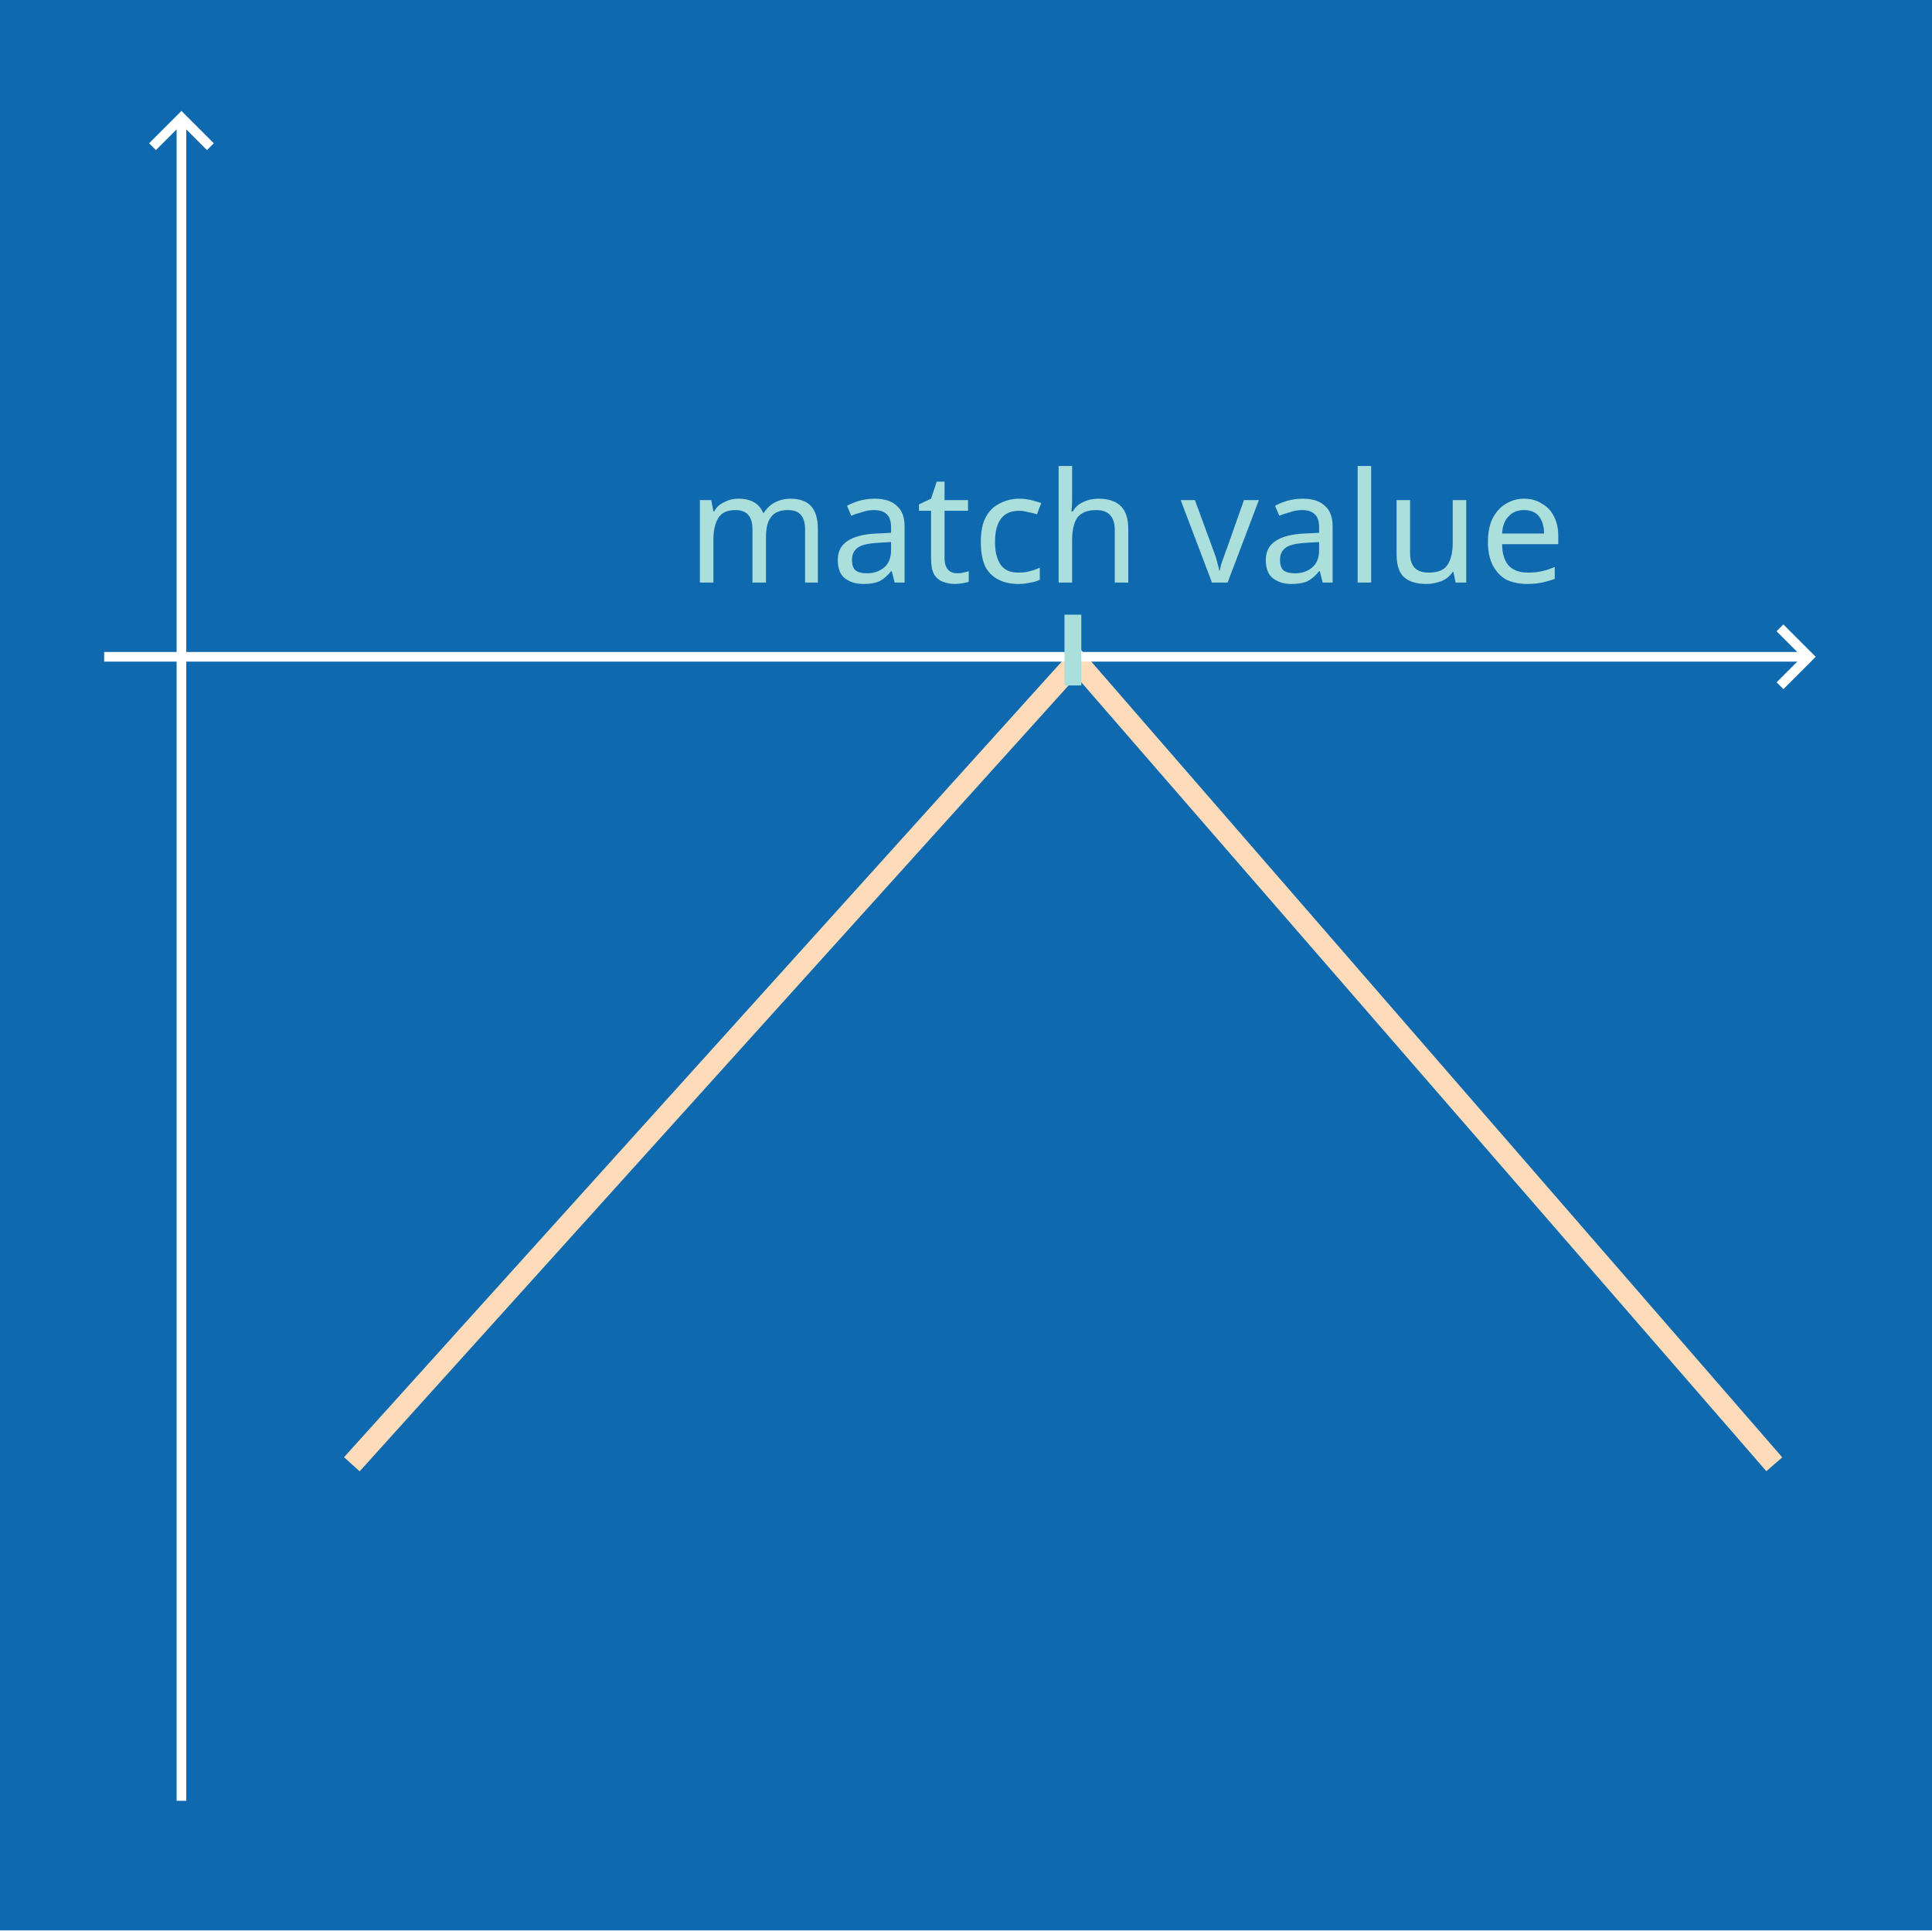
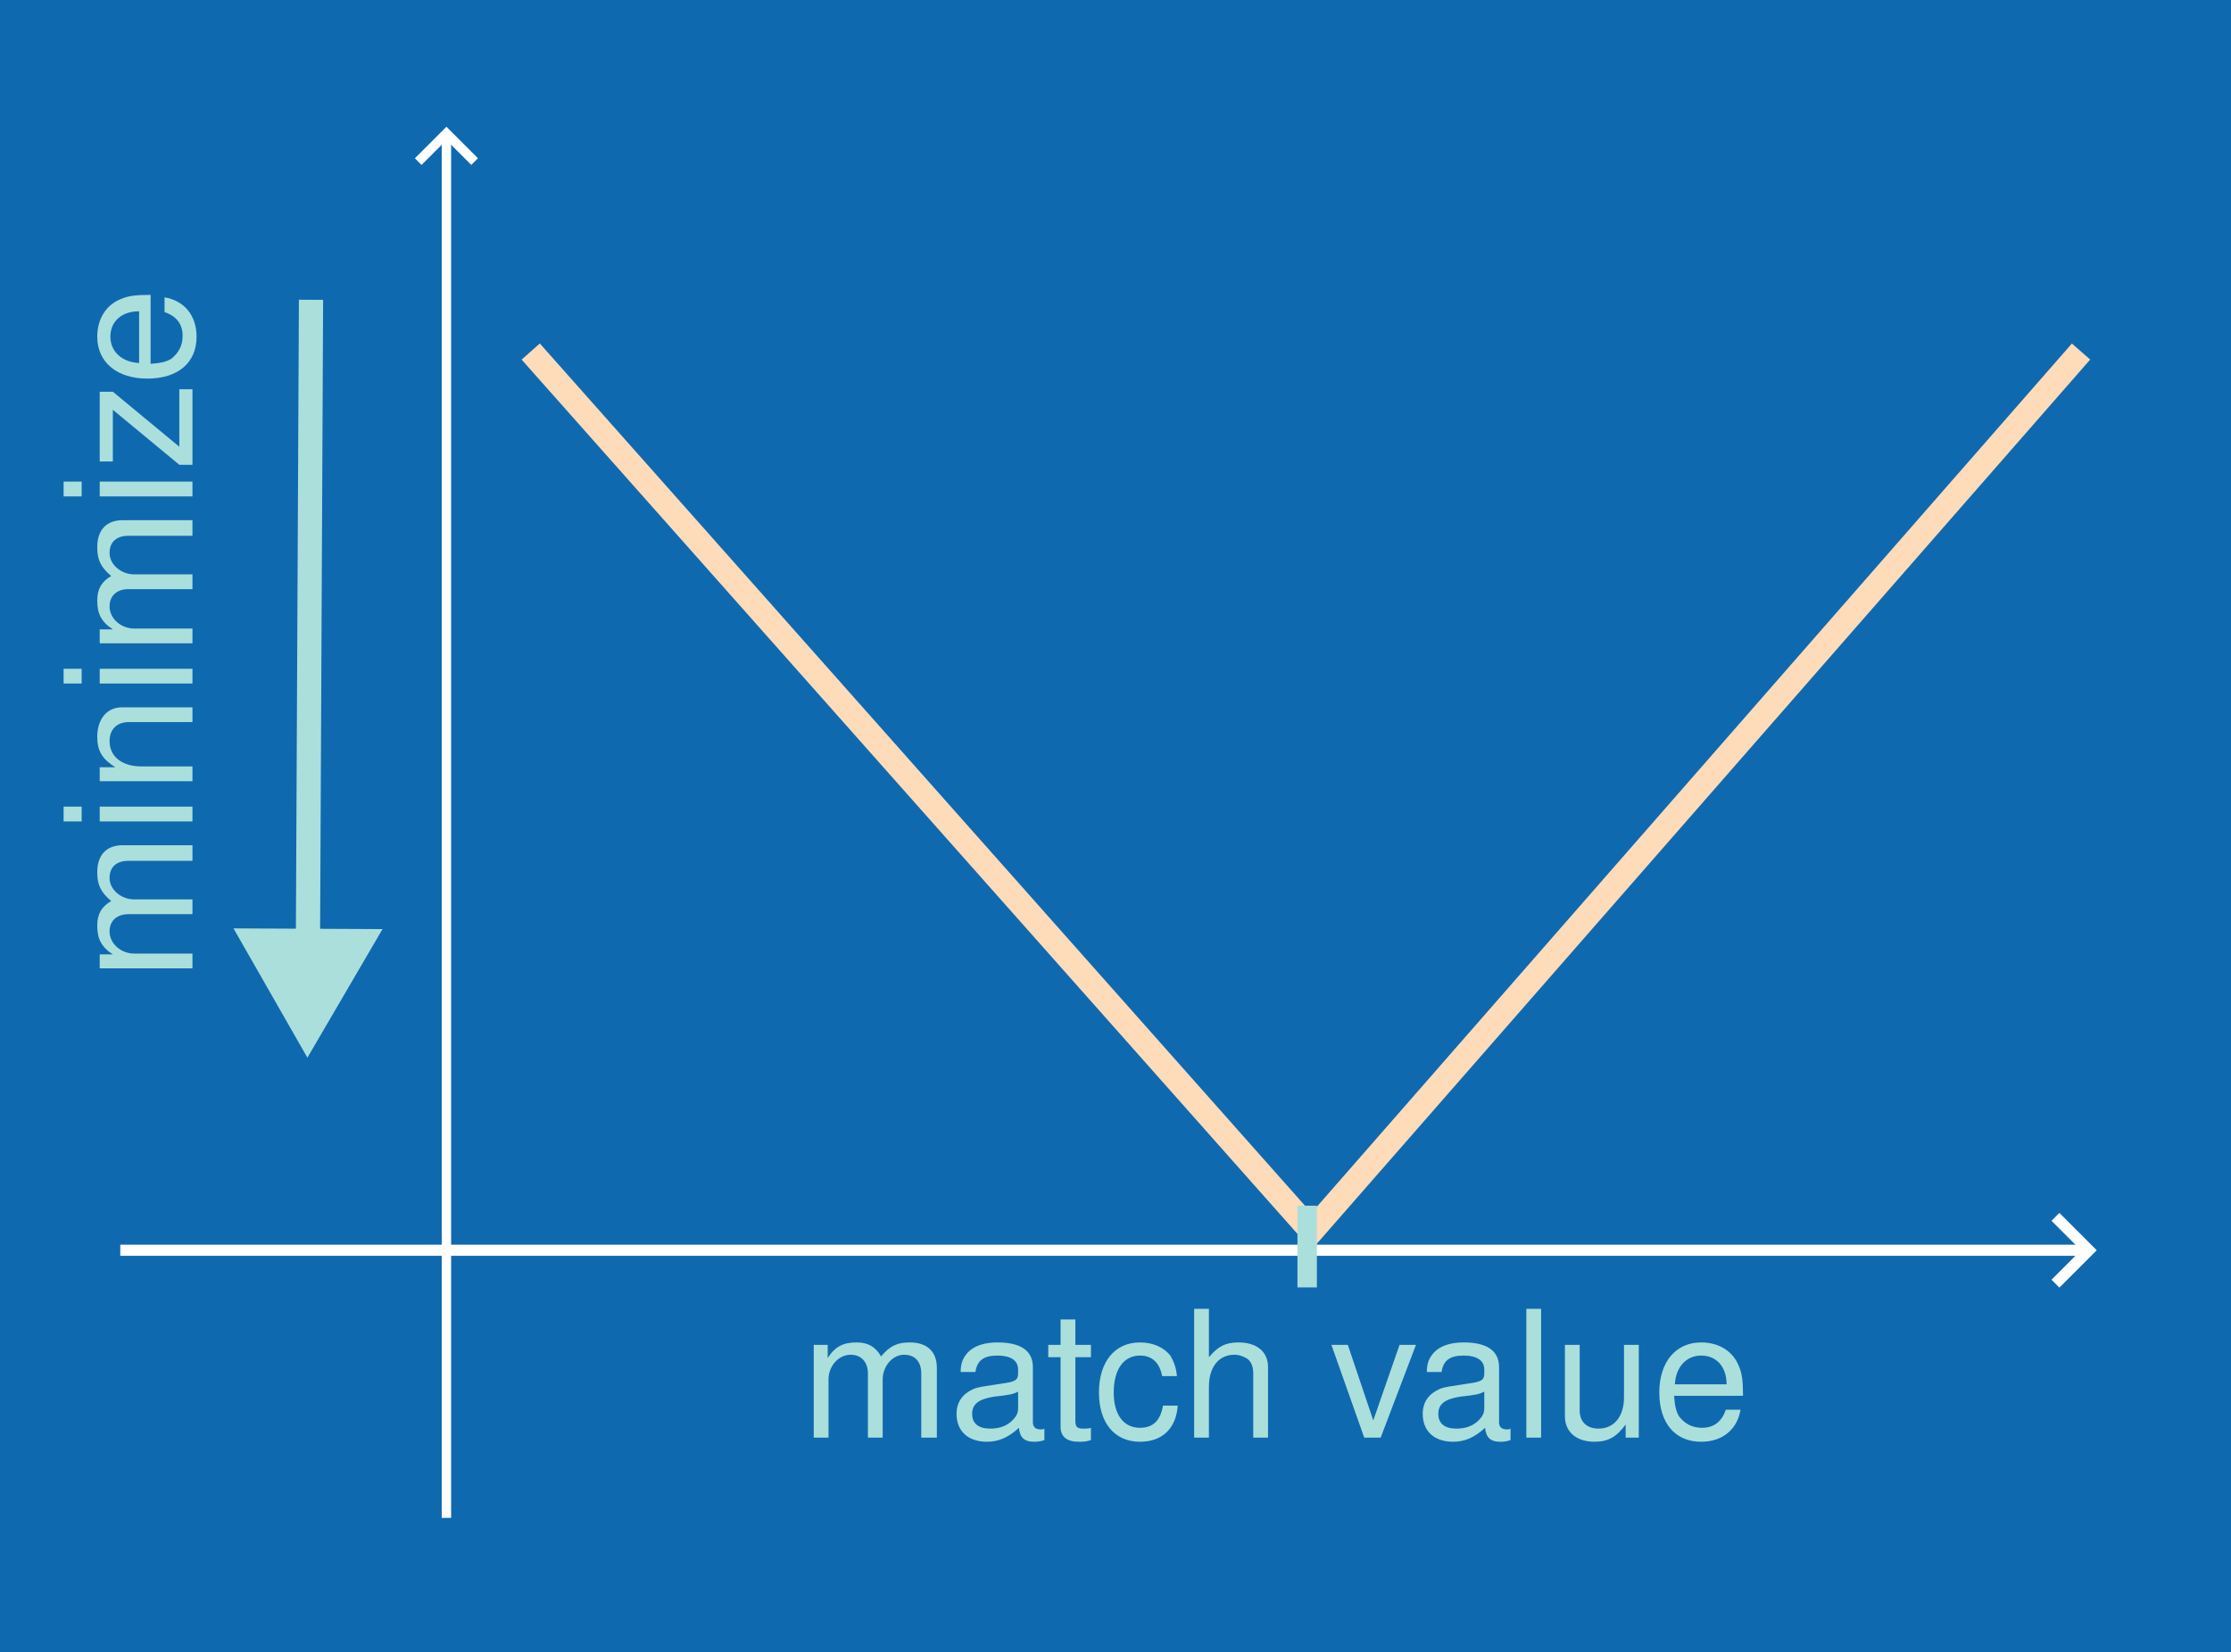
- <svg xmlns="http://www.w3.org/2000/svg" width="84.949mm" height="84.885mm" version="1.1" viewBox="0 0 42.474 42.442" id="svg6" xml:space="preserve">
+ <svg xmlns="http://www.w3.org/2000/svg" width="84.949mm" height="62.885mm" version="1.1" viewBox="0 0 42.474 31.442" id="svg6" xml:space="preserve">
  <defs id="defs1">
+     <marker style="overflow:visible" id="Triangle" refX="0" refY="0" orient="auto-start-reverse" markerWidth="1" markerHeight="1" viewBox="0 0 1 1" preserveAspectRatio="xMidYMid">
+       <path transform="scale(0.5)" style="fill:context-stroke;fill-rule:evenodd;stroke:context-stroke;stroke-width:1pt" d="M 5.77,0 -2.88,5 V -5 Z" id="path135" />
+     </marker>
    <marker id="ArrowWide" overflow="visible" markerHeight="1" markerWidth="1" orient="auto-start-reverse" preserveAspectRatio="xMidYMid" viewBox="0 0 1 1">
      <path transform="rotate(180,0.125,0)" d="M 3,-3 0,0 3,3" fill="none" stroke="context-stroke" id="path1" />
    </marker>
    <marker id="Stop" overflow="visible" markerHeight="1" markerWidth="1" orient="auto" preserveAspectRatio="xMidYMid" viewBox="0 0 1 1">
      <path d="M 0,4 V -4" fill="none" stroke="context-stroke" id="path2-5" />
    </marker>
    <marker id="marker50" overflow="visible" markerHeight="1" markerWidth="1" orient="auto" preserveAspectRatio="xMidYMid" viewBox="0 0 1 1">
      <path d="M 0,4 V -4" fill="none" stroke="context-stroke" id="path1-9" />
    </marker>
  </defs>
  <path d="M 0,0 H 42.474 V 42.442 H 0 Z" fill="#0f69af" id="path2" />
-   <path d="M 7.735,32.195 23.669,14.529 39.007,32.195" stroke="#ffdcb9" stroke-width=".37" id="path20" style="fill:none;stroke-width:0.463;stroke-dasharray:none" />
-   <path d="M 3.989,39.594 V 2.642" marker-end="url(#ArrowWide)" stroke="#ffffff" stroke-width="0.212" id="path3" style="fill:none" />
-   <path d="M 2.29,14.441 H 39.715" marker-end="url(#ArrowWide)" stroke="#ffffff" stroke-width="0.212" id="path4" style="fill:none" />
-   <text x="15.104" y="12.81" fill="#abdfdb" font-size="3.376px" stroke="#ffffff" stroke-width="0.081" xml:space="preserve" id="text5">
-     <tspan x="15.104" y="12.81" fill="#abdfdb" font-family="Arial" font-size="3.376px" stroke="none" stroke-width="0.081" id="tspan5" style="font-style:normal;font-variant:normal;font-weight:normal;font-stretch:normal;font-family:'CMU Classical Serif';-inkscape-font-specification:'CMU Classical Serif'">match value</tspan>
+   <path d="M 10.104,6.692 24.968,23.44 39.619,6.692" stroke="#ffdcb9" stroke-width=".37" id="path20" style="fill:none;stroke-width:0.463;stroke-dasharray:none" />
+   <path d="M 8.499,28.894 V 2.584" marker-end="url(#ArrowWide)" stroke="#ffffff" stroke-width="0.179" id="path3" style="fill:none" />
+   <path d="M 2.29,23.8 H 39.715" marker-end="url(#ArrowWide)" stroke="#ffffff" stroke-width="0.212" id="path4" style="fill:none" />
+   <text x="15.257" y="27.366" fill="#abdfdb" font-size="3.376px" stroke="#ffffff" stroke-width="0.081" xml:space="preserve" id="text5">
+     <tspan x="15.257" y="27.366" fill="#abdfdb" font-family="Arial" font-size="3.376px" stroke="none" stroke-width="0.081" id="tspan5" style="font-style:normal;font-variant:normal;font-weight:normal;font-stretch:normal;font-family:Helvetica;-inkscape-font-specification:Helvetica">match value</tspan>
  </text>
-   <path d="m 23.587,13.515 v 1.556" stroke-width="0.37" id="path13" style="fill:none;fill-opacity:1;stroke:#abdfdb;stroke-opacity:1" />
-   <path d="m 23.758,11.564 h -13.112" stroke-dasharray="0.212, 0.423" stroke-width="0.212" id="path23" style="fill:none;stroke:none" />
+   <text x="-18.669" y="3.664" fill="#abdfdb" font-size="3.376px" stroke="#ffffff" stroke-width="0.081" xml:space="preserve" id="text5-3" transform="rotate(-90)">
+     <tspan x="-18.669" y="3.664" fill="#abdfdb" font-family="Arial" font-size="3.376px" stroke="none" stroke-width="0.081" id="tspan5-8" style="font-style:normal;font-variant:normal;font-weight:normal;font-stretch:normal;font-family:Helvetica;-inkscape-font-specification:Helvetica">minimize</tspan>
+   </text>
+   <path d="m 24.886,22.951 v 1.556" stroke-width="0.37" id="path13" style="fill:none;fill-opacity:1;stroke:#abdfdb;stroke-opacity:1" />
+   <path d="m 23.758,1.705 h -13.112" stroke-dasharray="0.212, 0.423" stroke-width="0.212" id="path23" style="fill:none;stroke:none" />
+   <path style="fill:none;stroke:#abdfdb;stroke-width:0.461;stroke-linecap:square;stroke-dasharray:none;stroke-opacity:1;marker-end:url(#Triangle)" d="M 5.92,5.937 5.86,18.497" id="path14" />
</svg>
